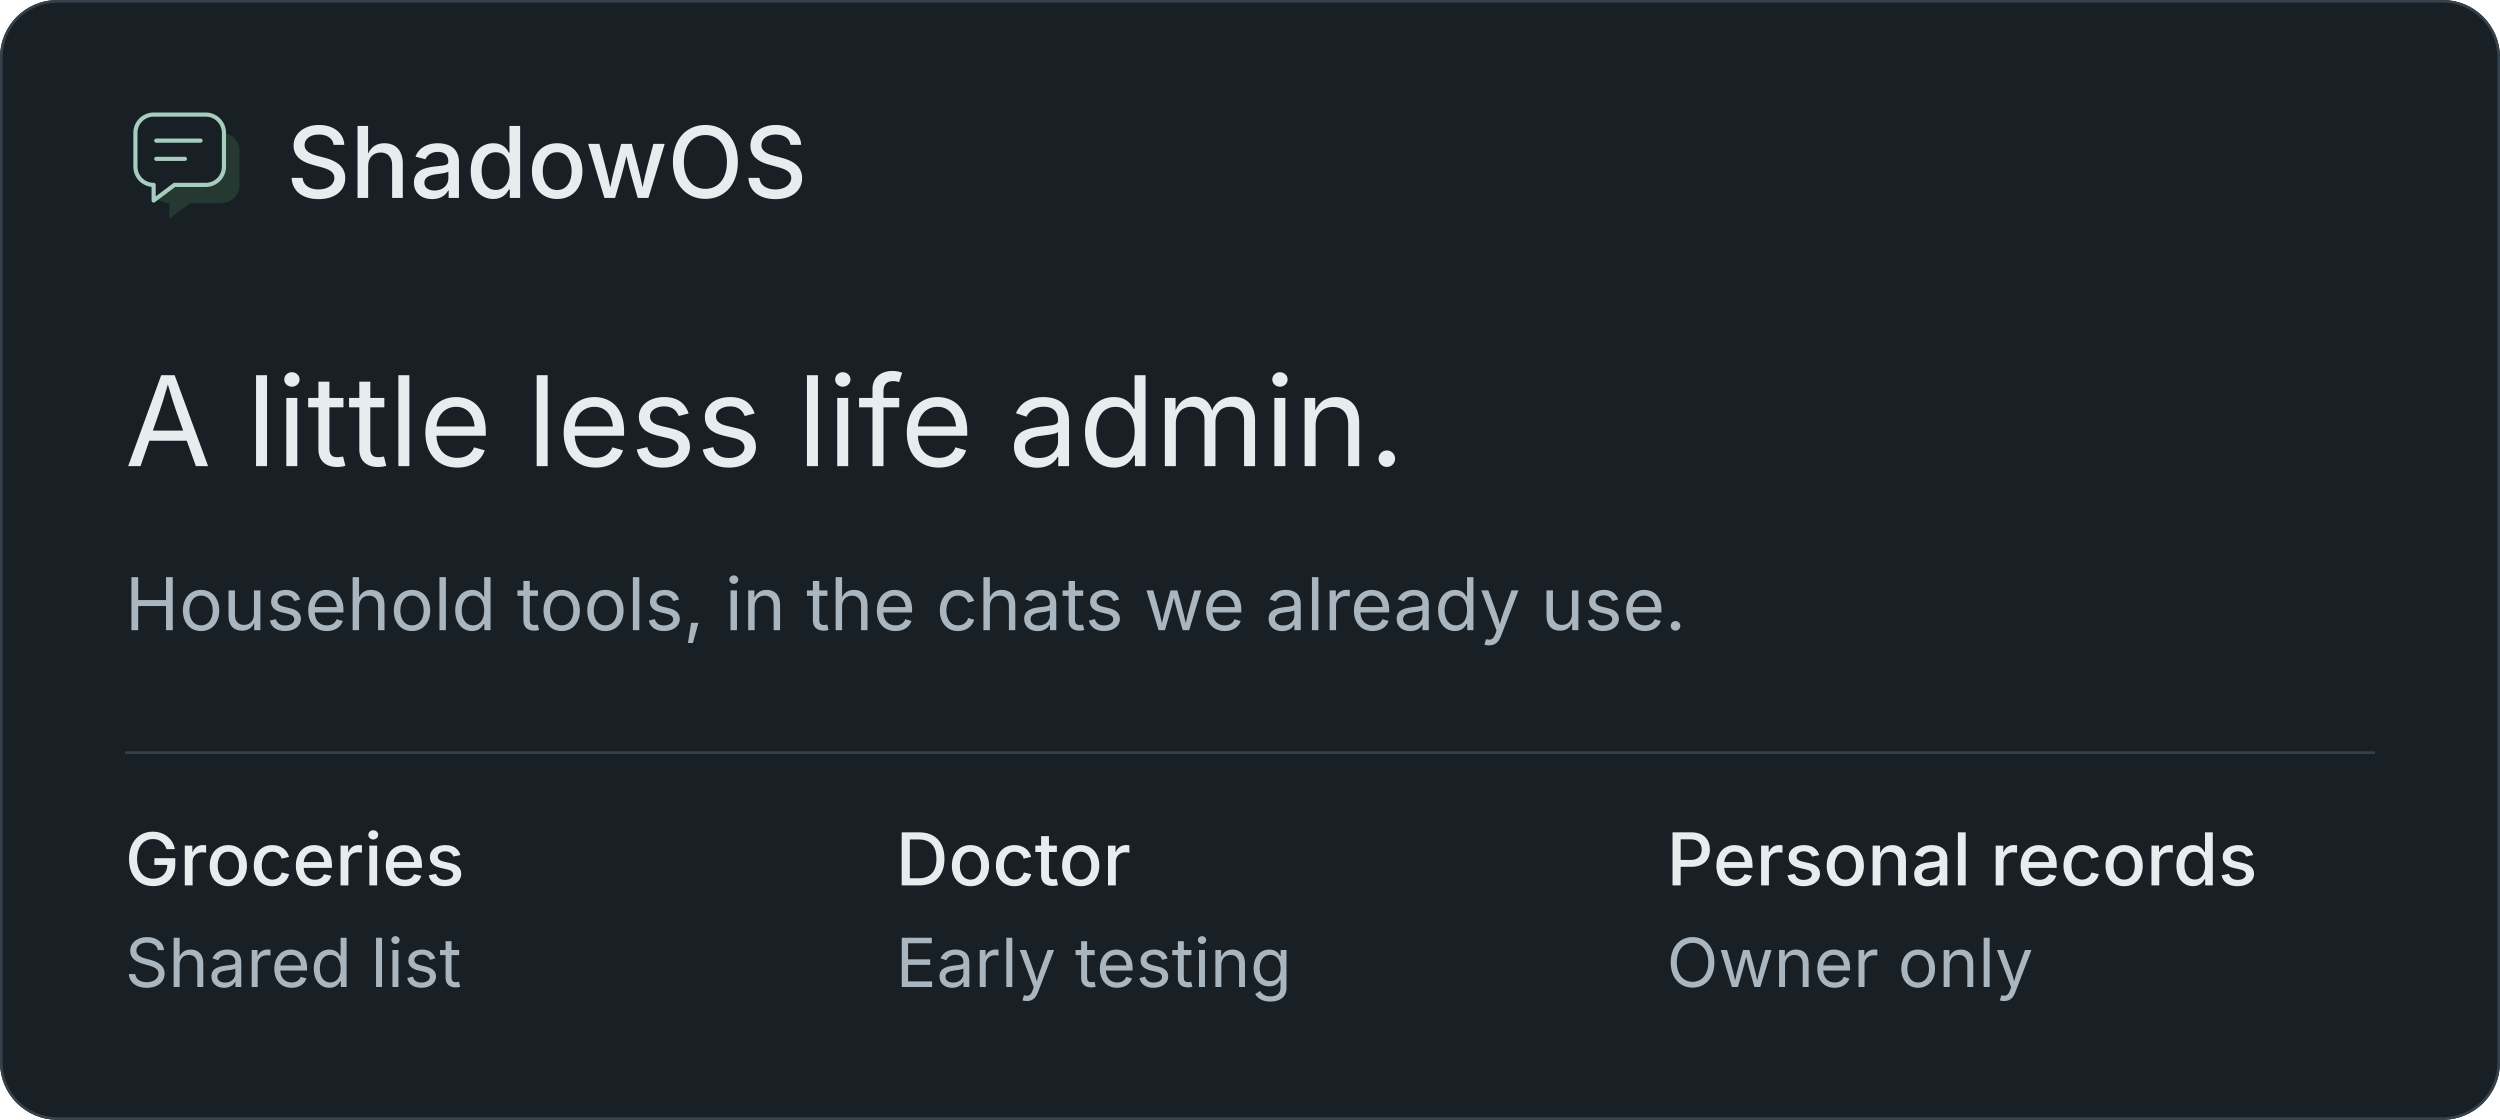
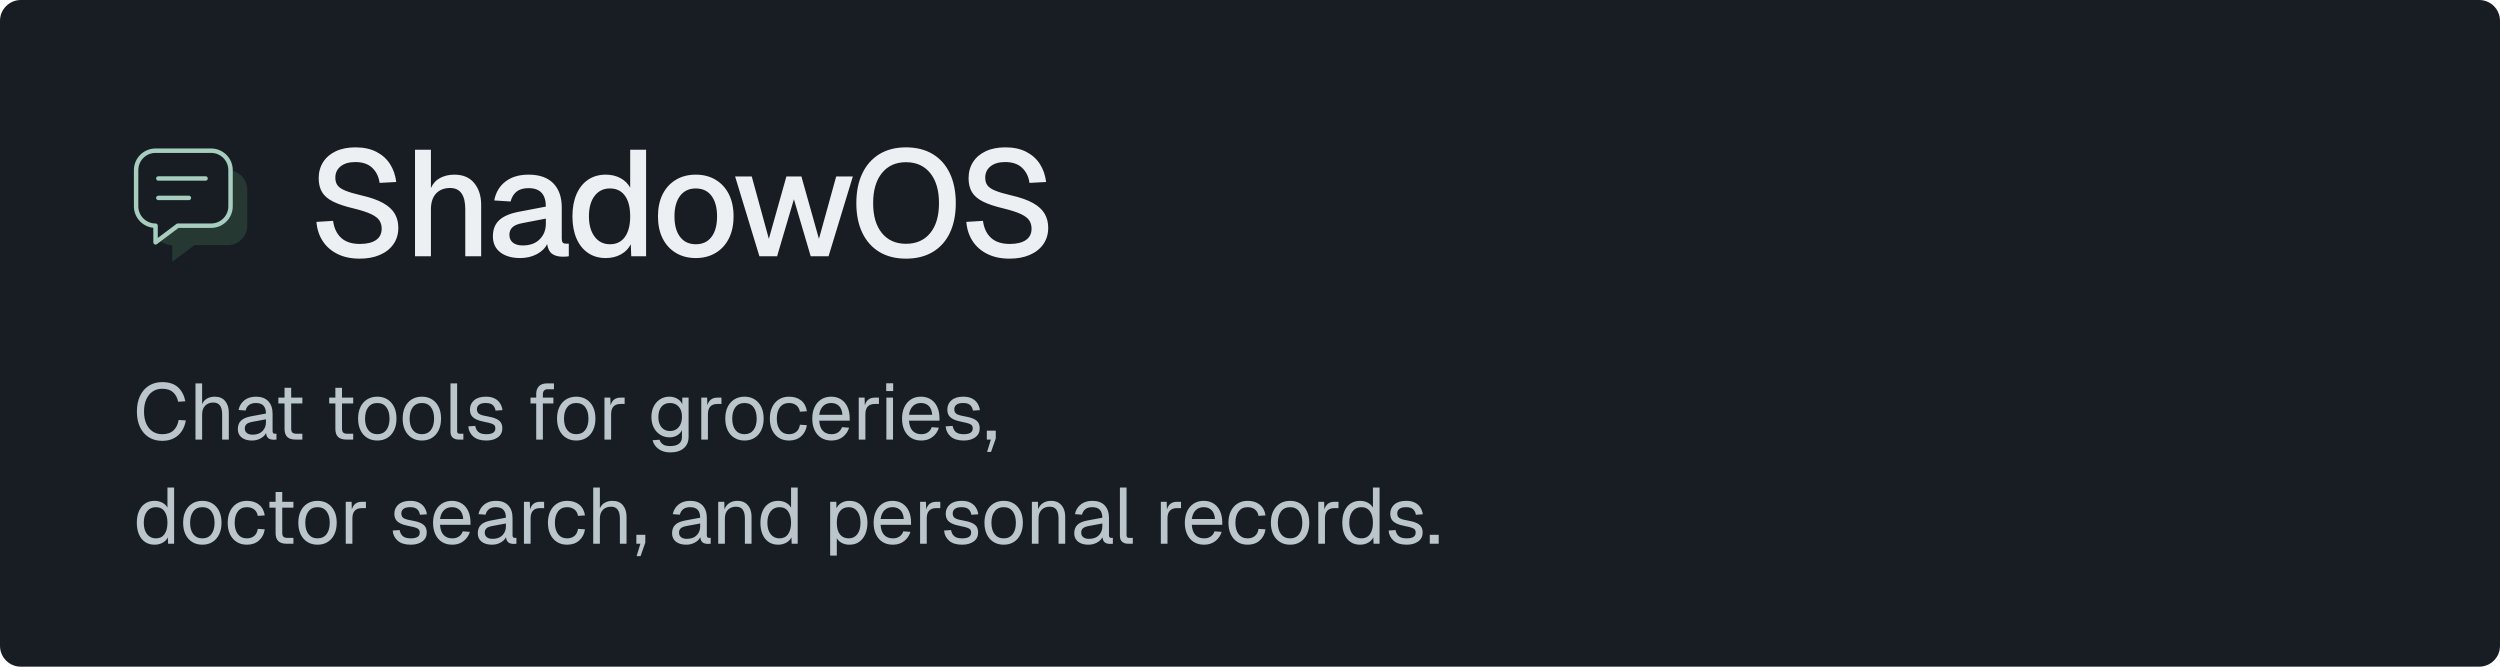
- <svg xmlns="http://www.w3.org/2000/svg" width="960" height="430" viewBox="0 0 960 430" role="img" aria-labelledby="title desc">
-   <rect width="960" height="430" rx="22" fill="#181F25" />
-   <rect x="0.5" y="0.5" width="959" height="429" rx="21.5" fill="none" stroke="#35414B" />
-   <g font-family="Inter, 'Segoe UI', Arial, sans-serif" font-weight="400">
-     <g transform="translate(48 40) scale(1)">
-       <path d="M17 11h20a7 7 0 0 1 7 7v13a7 7 0 0 1-7 7H25l-8 6v-6a7 7 0 0 1-7-7V18a7 7 0 0 1 7-7Z" fill="#253831" />
-       <path d="M11 4h20a7 7 0 0 1 7 7v13a7 7 0 0 1-7 7H19l-8 6v-6a7 7 0 0 1-7-7V11a7 7 0 0 1 7-7Z" fill="#181F25" stroke="#A6CDBE" stroke-width="1.6" stroke-linejoin="round" />
-       <path d="M12 14h17M12 21h11" stroke="#A6CDBE" stroke-width="1.6" stroke-linecap="round" />
-     </g>
-     <text x="110" y="76" font-size="38" font-weight="500" fill="#E7ECEF">ShadowOS</text>
-     <text x="48" y="179" font-size="48" font-weight="400" fill="#E7ECEF">A little less life admin.</text>
-     <text x="48" y="242" font-size="28" font-weight="400" fill="#AAB6BF">Household tools, in the chats we already use.</text>
-     <path d="M48 289H912" stroke="#35414B" />
-     <text x="48" y="340" font-size="28" font-weight="500" fill="#E7ECEF">Groceries</text>
-     <text x="48" y="379" font-size="26" font-weight="400" fill="#AAB6BF">Shared list</text>
-     <text x="344" y="340" font-size="28" font-weight="500" fill="#E7ECEF">Doctor</text>
-     <text x="344" y="379" font-size="26" font-weight="400" fill="#AAB6BF">Early testing</text>
-     <text x="640" y="340" font-size="28" font-weight="500" fill="#E7ECEF">Personal records</text>
-     <text x="640" y="379" font-size="26" font-weight="400" fill="#AAB6BF">Owner only</text>
+ <svg xmlns="http://www.w3.org/2000/svg" width="1200" height="320" viewBox="0 0 1200 320" role="img" aria-labelledby="title desc">
+   <rect width="1200" height="320" rx="10" fill="#171D23" />
+   <g transform="translate(60 67) scale(1.333333)">
+     <path d="M17 11h20a7 7 0 0 1 7 7v13a7 7 0 0 1-7 7H25l-8 6v-6a7 7 0 0 1-7-7V18a7 7 0 0 1 7-7Z" fill="#253831" />
+     <path d="M11 4h20a7 7 0 0 1 7 7v13a7 7 0 0 1-7 7H19l-8 6v-6a7 7 0 0 1-7-7V11a7 7 0 0 1 7-7Z" fill="#171D23" stroke="#A6CDBE" stroke-width="1.6" stroke-linejoin="round" />
+     <path d="M12 14h17M12 21h11" stroke="#A6CDBE" stroke-width="1.6" stroke-linecap="round" />
+   </g>
+   <g>
+     <path d="M172.624 124.152Q166.504 124.152 162.004 121.92Q157.504 119.688 154.912 115.728Q152.32 111.768 151.888 106.512L159.88 106.008Q160.6 111.336 163.804 114.216Q167.008 117.096 172.768 117.096Q177.736 117.096 180.472 115.224Q183.208 113.352 183.208 109.752Q183.208 107.592 182.164 105.9Q181.12 104.208 178.204 102.804Q175.288 101.4 169.672 100.032Q163.552 98.592 159.88 96.756Q156.208 94.92 154.588 92.22Q152.968 89.52 152.968 85.56Q152.968 81.168 155.092 77.82Q157.216 74.472 161.176 72.6Q165.136 70.728 170.68 70.728Q176.512 70.728 180.688 72.888Q184.864 75.048 187.24 78.792Q189.616 82.536 190.192 87.36L182.2 87.792Q181.624 83.4 178.708 80.592Q175.792 77.784 170.536 77.784Q166.072 77.784 163.516 79.836Q160.96 81.888 160.96 85.272Q160.96 87.504 162.004 88.944Q163.048 90.384 165.748 91.5Q168.448 92.616 173.416 93.768Q180.04 95.28 183.928 97.476Q187.816 99.672 189.508 102.624Q191.2 105.576 191.2 109.32Q191.2 113.856 188.86 117.204Q186.52 120.552 182.344 122.352Q178.168 124.152 172.624 124.152ZM199.208 123V71.88H206.84V90.24Q208.352 86.928 211.34 85.38Q214.328 83.832 218.072 83.832Q224.336 83.832 227.648 87.9Q230.96 91.968 230.96 98.376V123H223.328V100.392Q223.328 90.24 216.056 90.24Q211.808 90.24 209.324 92.868Q206.84 95.496 206.84 100.536V123ZM249.696 123.864Q243.72 123.864 240.156 121.128Q236.592 118.392 236.592 113.424Q236.592 108.528 239.58 105.72Q242.568 102.912 248.832 101.688L262.008 99.168Q262.008 90.312 253.728 90.312Q250.056 90.312 247.968 91.968Q245.88 93.624 245.088 96.72L237.24 96.216Q238.32 90.456 242.604 87.144Q246.888 83.832 253.728 83.832Q261.504 83.832 265.572 87.972Q269.64 92.112 269.64 99.6V114.504Q269.64 115.872 270.108 116.412Q270.576 116.952 271.656 116.952H273.024V123Q272.016 123.216 270.216 123.216Q266.976 123.216 265.068 121.884Q263.16 120.552 262.656 117.312V117.096Q261.216 120.12 257.688 121.992Q254.16 123.864 249.696 123.864ZM250.92 117.816Q256.104 117.816 259.056 114.864Q262.008 111.912 262.008 107.376V104.928L250.776 107.088Q247.32 107.736 245.916 109.14Q244.512 110.544 244.512 112.704Q244.512 115.152 246.204 116.484Q247.896 117.816 250.92 117.816ZM290.752 123.864Q285.856 123.864 282.256 121.416Q278.656 118.968 276.712 114.468Q274.768 109.968 274.768 103.848Q274.768 97.728 276.712 93.228Q278.656 88.728 282.256 86.28Q285.856 83.832 290.752 83.832Q294.712 83.832 297.808 85.488Q300.904 87.144 302.488 90.096V71.88H310.12V123H302.992L302.776 117.24Q301.192 120.408 297.988 122.136Q294.784 123.864 290.752 123.864ZM292.768 117.24Q297.448 117.24 299.968 113.712Q302.488 110.184 302.488 103.848Q302.488 97.44 299.968 93.948Q297.448 90.456 292.768 90.456Q288.16 90.456 285.424 94.02Q282.688 97.584 282.688 103.848Q282.688 109.968 285.424 113.604Q288.16 117.24 292.768 117.24ZM333.968 123.864Q328.496 123.864 324.392 121.38Q320.288 118.896 318.056 114.432Q315.824 109.968 315.824 103.848Q315.824 97.728 318.056 93.264Q320.288 88.8 324.392 86.316Q328.496 83.832 333.968 83.832Q339.44 83.832 343.544 86.316Q347.648 88.8 349.88 93.264Q352.112 97.728 352.112 103.848Q352.112 109.968 349.88 114.432Q347.648 118.896 343.544 121.38Q339.44 123.864 333.968 123.864ZM333.968 117.24Q338.864 117.24 341.528 113.712Q344.192 110.184 344.192 103.848Q344.192 97.584 341.528 94.02Q338.864 90.456 333.968 90.456Q329.144 90.456 326.444 94.02Q323.744 97.584 323.744 103.848Q323.744 110.184 326.444 113.712Q329.144 117.24 333.968 117.24ZM364.512 123 352.848 84.696H360.84L369.048 114.648L377.472 84.696H384.672L393.096 114.648L401.376 84.696H409.368L397.704 123H389.136L381.072 95.64L373.008 123ZM434.872 124.152Q427.456 124.152 422.128 120.948Q416.8 117.744 413.92 111.768Q411.04 105.792 411.04 97.512Q411.04 89.232 413.92 83.22Q416.8 77.208 422.128 73.968Q427.456 70.728 434.872 70.728Q442.36 70.728 447.724 73.968Q453.088 77.208 455.932 83.22Q458.776 89.232 458.776 97.512Q458.776 105.792 455.932 111.768Q453.088 117.744 447.724 120.948Q442.36 124.152 434.872 124.152ZM434.872 117.024Q442.288 117.024 446.5 111.876Q450.712 106.728 450.712 97.512Q450.712 88.296 446.5 83.076Q442.288 77.856 434.872 77.856Q427.528 77.856 423.316 83.076Q419.104 88.296 419.104 97.512Q419.104 106.728 423.316 111.876Q427.528 117.024 434.872 117.024ZM484.568 124.152Q478.448 124.152 473.948 121.92Q469.448 119.688 466.856 115.728Q464.264 111.768 463.832 106.512L471.824 106.008Q472.544 111.336 475.748 114.216Q478.952 117.096 484.712 117.096Q489.68 117.096 492.416 115.224Q495.152 113.352 495.152 109.752Q495.152 107.592 494.108 105.9Q493.064 104.208 490.148 102.804Q487.232 101.4 481.616 100.032Q475.496 98.592 471.824 96.756Q468.152 94.92 466.532 92.22Q464.912 89.52 464.912 85.56Q464.912 81.168 467.036 77.82Q469.16 74.472 473.12 72.6Q477.08 70.728 482.624 70.728Q488.456 70.728 492.632 72.888Q496.808 75.048 499.184 78.792Q501.56 82.536 502.136 87.36L494.144 87.792Q493.568 83.4 490.652 80.592Q487.736 77.784 482.48 77.784Q478.016 77.784 475.46 79.836Q472.904 81.888 472.904 85.272Q472.904 87.504 473.948 88.944Q474.992 90.384 477.692 91.5Q480.392 92.616 485.36 93.768Q491.984 95.28 495.872 97.476Q499.76 99.672 501.452 102.624Q503.144 105.576 503.144 109.32Q503.144 113.856 500.804 117.204Q498.464 120.552 494.288 122.352Q490.112 124.152 484.568 124.152Z" fill="#EDF0F2" aria-label="ShadowOS" />
+     <path d="M77.832 211.608Q74.222 211.608 71.486 209.917Q68.75 208.226 67.23 205.072Q65.71 201.918 65.71 197.548Q65.71 193.178 67.23 190.005Q68.75 186.832 71.486 185.122Q74.222 183.412 77.832 183.412Q82.734 183.412 85.432 185.882Q88.13 188.352 88.966 192.608L85.508 192.836Q84.938 189.948 83.076 188.276Q81.214 186.604 77.832 186.604Q75.248 186.604 73.291 187.915Q71.334 189.226 70.232 191.677Q69.13 194.128 69.13 197.548Q69.13 200.968 70.232 203.4Q71.334 205.832 73.291 207.124Q75.248 208.416 77.832 208.416Q81.366 208.416 83.304 206.573Q85.242 204.73 85.736 201.576L89.194 201.804Q88.7 204.73 87.256 206.934Q85.812 209.138 83.437 210.373Q81.062 211.608 77.832 211.608ZM93.83 211V184.02H97.022V194.014Q97.82 192.152 99.416 191.278Q101.012 190.404 103.102 190.404Q106.37 190.404 108.099 192.532Q109.828 194.66 109.828 198.042V211H106.636V198.954Q106.636 193.216 102.418 193.216Q99.986 193.216 98.504 194.698Q97.022 196.18 97.022 198.992V211ZM120.962 211.456Q117.846 211.456 116.003 210.012Q114.16 208.568 114.16 205.984Q114.16 203.4 115.68 201.918Q117.2 200.436 120.506 199.828L127.65 198.498Q127.65 193.444 122.862 193.444Q120.772 193.444 119.556 194.375Q118.34 195.306 117.884 197.054L114.502 196.788Q115.072 193.938 117.257 192.171Q119.442 190.404 122.862 190.404Q126.738 190.404 128.79 192.589Q130.842 194.774 130.842 198.612V206.934Q130.842 208.188 131.906 208.188H132.704V211Q132.248 211.076 131.488 211.076Q129.74 211.076 128.847 210.373Q127.954 209.67 127.726 208.074L127.688 207.884Q126.928 209.442 125.066 210.449Q123.204 211.456 120.962 211.456ZM121.266 208.644Q124.306 208.644 125.978 206.934Q127.65 205.224 127.65 202.716V201.272L121.114 202.488Q119.062 202.868 118.283 203.647Q117.504 204.426 117.504 205.68Q117.504 207.086 118.511 207.865Q119.518 208.644 121.266 208.644ZM141.938 211Q139.202 211 137.891 209.746Q136.58 208.492 136.58 205.832V193.672H133.616V190.86H136.58V186.148H139.772V190.86H145.13V193.672H139.772V205.756Q139.772 207.124 140.38 207.656Q140.988 208.188 142.242 208.188H145.13V211ZM166.334 211Q163.598 211 162.287 209.746Q160.976 208.492 160.976 205.832V193.672H158.012V190.86H160.976V186.148H164.168V190.86H169.526V193.672H164.168V205.756Q164.168 207.124 164.776 207.656Q165.384 208.188 166.638 208.188H169.526V211ZM181.116 211.456Q178.342 211.456 176.252 210.164Q174.162 208.872 173.022 206.497Q171.882 204.122 171.882 200.93Q171.882 197.7 173.022 195.344Q174.162 192.988 176.252 191.696Q178.342 190.404 181.116 190.404Q183.89 190.404 185.961 191.696Q188.032 192.988 189.172 195.344Q190.312 197.7 190.312 200.93Q190.312 204.122 189.172 206.497Q188.032 208.872 185.961 210.164Q183.89 211.456 181.116 211.456ZM181.116 208.416Q183.89 208.416 185.429 206.421Q186.968 204.426 186.968 200.93Q186.968 197.434 185.429 195.439Q183.89 193.444 181.116 193.444Q178.342 193.444 176.784 195.439Q175.226 197.434 175.226 200.93Q175.226 204.426 176.784 206.421Q178.342 208.416 181.116 208.416ZM202.51 211.456Q199.736 211.456 197.646 210.164Q195.556 208.872 194.416 206.497Q193.276 204.122 193.276 200.93Q193.276 197.7 194.416 195.344Q195.556 192.988 197.646 191.696Q199.736 190.404 202.51 190.404Q205.284 190.404 207.355 191.696Q209.426 192.988 210.566 195.344Q211.706 197.7 211.706 200.93Q211.706 204.122 210.566 206.497Q209.426 208.872 207.355 210.164Q205.284 211.456 202.51 211.456ZM202.51 208.416Q205.284 208.416 206.823 206.421Q208.362 204.426 208.362 200.93Q208.362 197.434 206.823 195.439Q205.284 193.444 202.51 193.444Q199.736 193.444 198.178 195.439Q196.62 197.434 196.62 200.93Q196.62 204.426 198.178 206.421Q199.736 208.416 202.51 208.416ZM220.18 211Q218.432 211 217.33 210.088Q216.228 209.176 216.228 207.2V184.02H219.42V206.934Q219.42 208.188 220.674 208.188H222.422V211ZM233.48 211.456Q229.338 211.456 227.172 209.537Q225.006 207.618 224.778 204.654L228.122 204.426Q228.426 206.25 229.623 207.333Q230.82 208.416 233.48 208.416Q235.532 208.416 236.653 207.751Q237.774 207.086 237.774 205.604Q237.774 204.806 237.413 204.274Q237.052 203.742 235.988 203.343Q234.924 202.944 232.872 202.564Q230.06 202.032 228.464 201.234Q226.868 200.436 226.222 199.296Q225.576 198.156 225.576 196.56Q225.576 193.862 227.571 192.133Q229.566 190.404 233.214 190.404Q235.874 190.404 237.565 191.335Q239.256 192.266 240.13 193.748Q241.004 195.23 241.194 196.864L237.85 197.092Q237.698 195.648 236.653 194.546Q235.608 193.444 233.138 193.444Q230.972 193.444 229.946 194.28Q228.92 195.116 228.92 196.408Q228.92 197.89 229.87 198.593Q230.82 199.296 233.48 199.752Q236.444 200.246 238.116 201.006Q239.788 201.766 240.453 202.887Q241.118 204.008 241.118 205.604Q241.118 208.378 238.971 209.917Q236.824 211.456 233.48 211.456ZM257.382 211V193.672H254.646V190.86H257.382V189.036Q257.382 186.794 258.674 185.407Q259.966 184.02 262.702 184.02H265.894V186.832H262.93Q261.752 186.832 261.163 187.478Q260.574 188.124 260.574 189.264V190.86H265.628V193.672H260.574V211ZM276.61 211.456Q273.836 211.456 271.746 210.164Q269.656 208.872 268.516 206.497Q267.376 204.122 267.376 200.93Q267.376 197.7 268.516 195.344Q269.656 192.988 271.746 191.696Q273.836 190.404 276.61 190.404Q279.384 190.404 281.455 191.696Q283.526 192.988 284.666 195.344Q285.806 197.7 285.806 200.93Q285.806 204.122 284.666 206.497Q283.526 208.872 281.455 210.164Q279.384 211.456 276.61 211.456ZM276.61 208.416Q279.384 208.416 280.923 206.421Q282.462 204.426 282.462 200.93Q282.462 197.434 280.923 195.439Q279.384 193.444 276.61 193.444Q273.836 193.444 272.278 195.439Q270.72 197.434 270.72 200.93Q270.72 204.426 272.278 206.421Q273.836 208.416 276.61 208.416ZM290.138 211V190.86H292.95L293.064 194.584Q294.09 190.86 297.852 190.86H299.828V193.9H297.89Q293.33 193.9 293.33 198.84V211ZM321.678 217.156Q318.448 217.156 316.168 215.56Q313.888 213.964 313.242 211.304L316.586 211.076Q317.042 212.482 318.201 213.299Q319.36 214.116 321.678 214.116Q324.414 214.116 325.877 213.014Q327.34 211.912 327.34 209.708V206.44Q326.618 208.036 325.022 208.986Q323.426 209.936 321.45 209.936Q318.904 209.936 316.909 208.682Q314.914 207.428 313.793 205.224Q312.672 203.02 312.672 200.17Q312.672 197.282 313.774 195.097Q314.876 192.912 316.833 191.658Q318.79 190.404 321.298 190.404Q323.426 190.404 325.117 191.392Q326.808 192.38 327.492 194.052V190.86H330.532V209.632Q330.532 213.166 328.195 215.161Q325.858 217.156 321.678 217.156ZM321.602 206.896Q324.186 206.896 325.744 205.091Q327.302 203.286 327.34 200.17Q327.416 197.054 325.82 195.249Q324.224 193.444 321.602 193.444Q318.942 193.444 317.479 195.249Q316.016 197.054 316.016 200.17Q316.016 203.286 317.517 205.091Q319.018 206.896 321.602 206.896ZM336.612 211V190.86H339.424L339.538 194.584Q340.564 190.86 344.326 190.86H346.302V193.9H344.364Q339.804 193.9 339.804 198.84V211ZM357.36 211.456Q354.586 211.456 352.496 210.164Q350.406 208.872 349.266 206.497Q348.126 204.122 348.126 200.93Q348.126 197.7 349.266 195.344Q350.406 192.988 352.496 191.696Q354.586 190.404 357.36 190.404Q360.134 190.404 362.205 191.696Q364.276 192.988 365.416 195.344Q366.556 197.7 366.556 200.93Q366.556 204.122 365.416 206.497Q364.276 208.872 362.205 210.164Q360.134 211.456 357.36 211.456ZM357.36 208.416Q360.134 208.416 361.673 206.421Q363.212 204.426 363.212 200.93Q363.212 197.434 361.673 195.439Q360.134 193.444 357.36 193.444Q354.586 193.444 353.028 195.439Q351.47 197.434 351.47 200.93Q351.47 204.426 353.028 206.421Q354.586 208.416 357.36 208.416ZM378.754 211.456Q375.942 211.456 373.871 210.164Q371.8 208.872 370.66 206.497Q369.52 204.122 369.52 200.93Q369.52 197.738 370.66 195.382Q371.8 193.026 373.871 191.715Q375.942 190.404 378.754 190.404Q382.25 190.404 384.53 192.209Q386.81 194.014 387.304 197.396L383.96 197.624Q383.618 195.61 382.212 194.527Q380.806 193.444 378.754 193.444Q375.98 193.444 374.422 195.439Q372.864 197.434 372.864 200.93Q372.864 204.426 374.422 206.421Q375.98 208.416 378.754 208.416Q380.806 208.416 382.212 207.276Q383.618 206.136 383.96 203.856L387.304 204.084Q386.81 207.428 384.53 209.442Q382.25 211.456 378.754 211.456ZM399.122 211.456Q396.272 211.456 394.201 210.164Q392.13 208.872 391.009 206.497Q389.888 204.122 389.888 200.93Q389.888 197.738 391.009 195.382Q392.13 193.026 394.163 191.715Q396.196 190.404 398.97 190.404Q401.592 190.404 403.606 191.639Q405.62 192.874 406.741 195.23Q407.862 197.586 407.862 200.968V201.918H393.232Q393.422 205.148 394.961 206.782Q396.5 208.416 399.122 208.416Q401.098 208.416 402.371 207.485Q403.644 206.554 404.138 205.034L407.558 205.3Q406.76 207.998 404.537 209.727Q402.314 211.456 399.122 211.456ZM393.232 199.106H404.366Q404.138 196.18 402.675 194.812Q401.212 193.444 398.97 193.444Q396.652 193.444 395.151 194.869Q393.65 196.294 393.232 199.106ZM412.194 211V190.86H415.006L415.12 194.584Q416.146 190.86 419.908 190.86H421.884V193.9H419.946Q415.386 193.9 415.386 198.84V211ZM425.456 211V190.86H428.648V211ZM425.38 187.706V183.982H428.724V187.706ZM442.214 211.456Q439.364 211.456 437.293 210.164Q435.222 208.872 434.101 206.497Q432.98 204.122 432.98 200.93Q432.98 197.738 434.101 195.382Q435.222 193.026 437.255 191.715Q439.288 190.404 442.062 190.404Q444.684 190.404 446.698 191.639Q448.712 192.874 449.833 195.23Q450.954 197.586 450.954 200.968V201.918H436.324Q436.514 205.148 438.053 206.782Q439.592 208.416 442.214 208.416Q444.19 208.416 445.463 207.485Q446.736 206.554 447.23 205.034L450.65 205.3Q449.852 207.998 447.629 209.727Q445.406 211.456 442.214 211.456ZM436.324 199.106H447.458Q447.23 196.18 445.767 194.812Q444.304 193.444 442.062 193.444Q439.744 193.444 438.243 194.869Q436.742 196.294 436.324 199.106ZM462.62 211.456Q458.478 211.456 456.312 209.537Q454.146 207.618 453.918 204.654L457.262 204.426Q457.566 206.25 458.763 207.333Q459.96 208.416 462.62 208.416Q464.672 208.416 465.793 207.751Q466.914 207.086 466.914 205.604Q466.914 204.806 466.553 204.274Q466.192 203.742 465.128 203.343Q464.064 202.944 462.012 202.564Q459.2 202.032 457.604 201.234Q456.008 200.436 455.362 199.296Q454.716 198.156 454.716 196.56Q454.716 193.862 456.711 192.133Q458.706 190.404 462.354 190.404Q465.014 190.404 466.705 191.335Q468.396 192.266 469.27 193.748Q470.144 195.23 470.334 196.864L466.99 197.092Q466.838 195.648 465.793 194.546Q464.748 193.444 462.278 193.444Q460.112 193.444 459.086 194.28Q458.06 195.116 458.06 196.408Q458.06 197.89 459.01 198.593Q459.96 199.296 462.62 199.752Q465.584 200.246 467.256 201.006Q468.928 201.766 469.593 202.887Q470.258 204.008 470.258 205.604Q470.258 208.378 468.111 209.917Q465.964 211.456 462.62 211.456ZM473.792 216.928 475.616 211H473.678V206.706H477.972V210.468L475.692 216.928Z" fill="#BBC5CC" aria-label="Chat tools for groceries," />
+     <path d="M74.184 261.456Q71.562 261.456 69.643 260.164Q67.724 258.872 66.698 256.516Q65.672 254.16 65.672 250.93Q65.672 247.7 66.698 245.344Q67.724 242.988 69.643 241.696Q71.562 240.404 74.184 240.404Q76.198 240.404 77.87 241.259Q79.542 242.114 80.378 243.672V234.02H83.57V261H80.682L80.568 257.96Q79.732 259.594 78.022 260.525Q76.312 261.456 74.184 261.456ZM74.83 258.416Q77.528 258.416 78.953 256.402Q80.378 254.388 80.378 250.93Q80.378 247.434 78.953 245.439Q77.528 243.444 74.83 243.444Q72.17 243.444 70.593 245.439Q69.016 247.434 69.016 250.93Q69.016 254.388 70.593 256.402Q72.17 258.416 74.83 258.416ZM97.136 261.456Q94.362 261.456 92.272 260.164Q90.182 258.872 89.042 256.497Q87.902 254.122 87.902 250.93Q87.902 247.7 89.042 245.344Q90.182 242.988 92.272 241.696Q94.362 240.404 97.136 240.404Q99.91 240.404 101.981 241.696Q104.052 242.988 105.192 245.344Q106.332 247.7 106.332 250.93Q106.332 254.122 105.192 256.497Q104.052 258.872 101.981 260.164Q99.91 261.456 97.136 261.456ZM97.136 258.416Q99.91 258.416 101.449 256.421Q102.988 254.426 102.988 250.93Q102.988 247.434 101.449 245.439Q99.91 243.444 97.136 243.444Q94.362 243.444 92.804 245.439Q91.246 247.434 91.246 250.93Q91.246 254.426 92.804 256.421Q94.362 258.416 97.136 258.416ZM118.53 261.456Q115.718 261.456 113.647 260.164Q111.576 258.872 110.436 256.497Q109.296 254.122 109.296 250.93Q109.296 247.738 110.436 245.382Q111.576 243.026 113.647 241.715Q115.718 240.404 118.53 240.404Q122.026 240.404 124.306 242.209Q126.586 244.014 127.08 247.396L123.736 247.624Q123.394 245.61 121.988 244.527Q120.582 243.444 118.53 243.444Q115.756 243.444 114.198 245.439Q112.64 247.434 112.64 250.93Q112.64 254.426 114.198 256.421Q115.756 258.416 118.53 258.416Q120.582 258.416 121.988 257.276Q123.394 256.136 123.736 253.856L127.08 254.084Q126.586 257.428 124.306 259.442Q122.026 261.456 118.53 261.456ZM137.644 261Q134.908 261 133.597 259.746Q132.286 258.492 132.286 255.832V243.672H129.322V240.86H132.286V236.148H135.478V240.86H140.836V243.672H135.478V255.756Q135.478 257.124 136.086 257.656Q136.694 258.188 137.948 258.188H140.836V261ZM152.426 261.456Q149.652 261.456 147.562 260.164Q145.472 258.872 144.332 256.497Q143.192 254.122 143.192 250.93Q143.192 247.7 144.332 245.344Q145.472 242.988 147.562 241.696Q149.652 240.404 152.426 240.404Q155.2 240.404 157.271 241.696Q159.342 242.988 160.482 245.344Q161.622 247.7 161.622 250.93Q161.622 254.122 160.482 256.497Q159.342 258.872 157.271 260.164Q155.2 261.456 152.426 261.456ZM152.426 258.416Q155.2 258.416 156.739 256.421Q158.278 254.426 158.278 250.93Q158.278 247.434 156.739 245.439Q155.2 243.444 152.426 243.444Q149.652 243.444 148.094 245.439Q146.536 247.434 146.536 250.93Q146.536 254.426 148.094 256.421Q149.652 258.416 152.426 258.416ZM165.954 261V240.86H168.766L168.88 244.584Q169.906 240.86 173.668 240.86H175.644V243.9H173.706Q169.146 243.9 169.146 248.84V261ZM197.19 261.456Q193.048 261.456 190.882 259.537Q188.716 257.618 188.488 254.654L191.832 254.426Q192.136 256.25 193.333 257.333Q194.53 258.416 197.19 258.416Q199.242 258.416 200.363 257.751Q201.484 257.086 201.484 255.604Q201.484 254.806 201.123 254.274Q200.762 253.742 199.698 253.343Q198.634 252.944 196.582 252.564Q193.77 252.032 192.174 251.234Q190.578 250.436 189.932 249.296Q189.286 248.156 189.286 246.56Q189.286 243.862 191.281 242.133Q193.276 240.404 196.924 240.404Q199.584 240.404 201.275 241.335Q202.966 242.266 203.84 243.748Q204.714 245.23 204.904 246.864L201.56 247.092Q201.408 245.648 200.363 244.546Q199.318 243.444 196.848 243.444Q194.682 243.444 193.656 244.28Q192.63 245.116 192.63 246.408Q192.63 247.89 193.58 248.593Q194.53 249.296 197.19 249.752Q200.154 250.246 201.826 251.006Q203.498 251.766 204.163 252.887Q204.828 254.008 204.828 255.604Q204.828 258.378 202.681 259.917Q200.534 261.456 197.19 261.456ZM217.102 261.456Q214.252 261.456 212.181 260.164Q210.11 258.872 208.989 256.497Q207.868 254.122 207.868 250.93Q207.868 247.738 208.989 245.382Q210.11 243.026 212.143 241.715Q214.176 240.404 216.95 240.404Q219.572 240.404 221.586 241.639Q223.6 242.874 224.721 245.23Q225.842 247.586 225.842 250.968V251.918H211.212Q211.402 255.148 212.941 256.782Q214.48 258.416 217.102 258.416Q219.078 258.416 220.351 257.485Q221.624 256.554 222.118 255.034L225.538 255.3Q224.74 257.998 222.517 259.727Q220.294 261.456 217.102 261.456ZM211.212 249.106H222.346Q222.118 246.18 220.655 244.812Q219.192 243.444 216.95 243.444Q214.632 243.444 213.131 244.869Q211.63 246.294 211.212 249.106ZM236.14 261.456Q233.024 261.456 231.181 260.012Q229.338 258.568 229.338 255.984Q229.338 253.4 230.858 251.918Q232.378 250.436 235.684 249.828L242.828 248.498Q242.828 243.444 238.04 243.444Q235.95 243.444 234.734 244.375Q233.518 245.306 233.062 247.054L229.68 246.788Q230.25 243.938 232.435 242.171Q234.62 240.404 238.04 240.404Q241.916 240.404 243.968 242.589Q246.02 244.774 246.02 248.612V256.934Q246.02 258.188 247.084 258.188H247.882V261Q247.426 261.076 246.666 261.076Q244.918 261.076 244.025 260.373Q243.132 259.67 242.904 258.074L242.866 257.884Q242.106 259.442 240.244 260.449Q238.382 261.456 236.14 261.456ZM236.444 258.644Q239.484 258.644 241.156 256.934Q242.828 255.224 242.828 252.716V251.272L236.292 252.488Q234.24 252.868 233.461 253.647Q232.682 254.426 232.682 255.68Q232.682 257.086 233.689 257.865Q234.696 258.644 236.444 258.644ZM251.492 261V240.86H254.304L254.418 244.584Q255.444 240.86 259.206 240.86H261.182V243.9H259.244Q254.684 243.9 254.684 248.84V261ZM272.24 261.456Q269.428 261.456 267.357 260.164Q265.286 258.872 264.146 256.497Q263.006 254.122 263.006 250.93Q263.006 247.738 264.146 245.382Q265.286 243.026 267.357 241.715Q269.428 240.404 272.24 240.404Q275.736 240.404 278.016 242.209Q280.296 244.014 280.79 247.396L277.446 247.624Q277.104 245.61 275.698 244.527Q274.292 243.444 272.24 243.444Q269.466 243.444 267.908 245.439Q266.35 247.434 266.35 250.93Q266.35 254.426 267.908 256.421Q269.466 258.416 272.24 258.416Q274.292 258.416 275.698 257.276Q277.104 256.136 277.446 253.856L280.79 254.084Q280.296 257.428 278.016 259.442Q275.736 261.456 272.24 261.456ZM284.742 261V234.02H287.934V244.014Q288.732 242.152 290.328 241.278Q291.924 240.404 294.014 240.404Q297.282 240.404 299.011 242.532Q300.74 244.66 300.74 248.042V261H297.548V248.954Q297.548 243.216 293.33 243.216Q290.898 243.216 289.416 244.698Q287.934 246.18 287.934 248.992V261ZM305.566 266.928 307.39 261H305.452V256.706H309.746V260.468L307.466 266.928ZM329.392 261.456Q326.276 261.456 324.433 260.012Q322.59 258.568 322.59 255.984Q322.59 253.4 324.11 251.918Q325.63 250.436 328.936 249.828L336.08 248.498Q336.08 243.444 331.292 243.444Q329.202 243.444 327.986 244.375Q326.77 245.306 326.314 247.054L322.932 246.788Q323.502 243.938 325.687 242.171Q327.872 240.404 331.292 240.404Q335.168 240.404 337.22 242.589Q339.272 244.774 339.272 248.612V256.934Q339.272 258.188 340.336 258.188H341.134V261Q340.678 261.076 339.918 261.076Q338.17 261.076 337.277 260.373Q336.384 259.67 336.156 258.074L336.118 257.884Q335.358 259.442 333.496 260.449Q331.634 261.456 329.392 261.456ZM329.696 258.644Q332.736 258.644 334.408 256.934Q336.08 255.224 336.08 252.716V251.272L329.544 252.488Q327.492 252.868 326.713 253.647Q325.934 254.426 325.934 255.68Q325.934 257.086 326.941 257.865Q327.948 258.644 329.696 258.644ZM344.744 261V240.86H347.67L347.746 244.47Q348.544 242.38 350.197 241.392Q351.85 240.404 353.94 240.404Q356.258 240.404 357.759 241.43Q359.26 242.456 360.001 244.185Q360.742 245.914 360.742 248.042V261H357.55V248.954Q357.55 246.142 356.543 244.679Q355.536 243.216 353.256 243.216Q350.938 243.216 349.437 244.679Q347.936 246.142 347.936 248.954V261ZM373.51 261.456Q370.888 261.456 368.969 260.164Q367.05 258.872 366.024 256.516Q364.998 254.16 364.998 250.93Q364.998 247.7 366.024 245.344Q367.05 242.988 368.969 241.696Q370.888 240.404 373.51 240.404Q375.524 240.404 377.196 241.259Q378.868 242.114 379.704 243.672V234.02H382.896V261H380.008L379.894 257.96Q379.058 259.594 377.348 260.525Q375.638 261.456 373.51 261.456ZM374.156 258.416Q376.854 258.416 378.279 256.402Q379.704 254.388 379.704 250.93Q379.704 247.434 378.279 245.439Q376.854 243.444 374.156 243.444Q371.496 243.444 369.919 245.439Q368.342 247.434 368.342 250.93Q368.342 254.388 369.919 256.402Q371.496 258.416 374.156 258.416ZM398.476 266.7V240.86H401.44L401.478 243.938Q402.39 242.19 404.005 241.297Q405.62 240.404 407.672 240.404Q410.674 240.404 412.593 241.886Q414.512 243.368 415.443 245.762Q416.374 248.156 416.374 250.93Q416.374 253.704 415.443 256.098Q414.512 258.492 412.593 259.974Q410.674 261.456 407.672 261.456Q405.696 261.456 404.081 260.62Q402.466 259.784 401.668 258.34V266.7ZM407.368 258.416Q409.99 258.416 411.51 256.44Q413.03 254.464 413.03 250.93Q413.03 247.396 411.51 245.42Q409.99 243.444 407.368 243.444Q404.746 243.444 403.207 245.325Q401.668 247.206 401.668 250.93Q401.668 254.616 403.188 256.516Q404.708 258.416 407.368 258.416ZM428.572 261.456Q425.722 261.456 423.651 260.164Q421.58 258.872 420.459 256.497Q419.338 254.122 419.338 250.93Q419.338 247.738 420.459 245.382Q421.58 243.026 423.613 241.715Q425.646 240.404 428.42 240.404Q431.042 240.404 433.056 241.639Q435.07 242.874 436.191 245.23Q437.312 247.586 437.312 250.968V251.918H422.682Q422.872 255.148 424.411 256.782Q425.95 258.416 428.572 258.416Q430.548 258.416 431.821 257.485Q433.094 256.554 433.588 255.034L437.008 255.3Q436.21 257.998 433.987 259.727Q431.764 261.456 428.572 261.456ZM422.682 249.106H433.816Q433.588 246.18 432.125 244.812Q430.662 243.444 428.42 243.444Q426.102 243.444 424.601 244.869Q423.1 246.294 422.682 249.106ZM441.644 261V240.86H444.456L444.57 244.584Q445.596 240.86 449.358 240.86H451.334V243.9H449.396Q444.836 243.9 444.836 248.84V261ZM461.86 261.456Q457.718 261.456 455.552 259.537Q453.386 257.618 453.158 254.654L456.502 254.426Q456.806 256.25 458.003 257.333Q459.2 258.416 461.86 258.416Q463.912 258.416 465.033 257.751Q466.154 257.086 466.154 255.604Q466.154 254.806 465.793 254.274Q465.432 253.742 464.368 253.343Q463.304 252.944 461.252 252.564Q458.44 252.032 456.844 251.234Q455.248 250.436 454.602 249.296Q453.956 248.156 453.956 246.56Q453.956 243.862 455.951 242.133Q457.946 240.404 461.594 240.404Q464.254 240.404 465.945 241.335Q467.636 242.266 468.51 243.748Q469.384 245.23 469.574 246.864L466.23 247.092Q466.078 245.648 465.033 244.546Q463.988 243.444 461.518 243.444Q459.352 243.444 458.326 244.28Q457.3 245.116 457.3 246.408Q457.3 247.89 458.25 248.593Q459.2 249.296 461.86 249.752Q464.824 250.246 466.496 251.006Q468.168 251.766 468.833 252.887Q469.498 254.008 469.498 255.604Q469.498 258.378 467.351 259.917Q465.204 261.456 461.86 261.456ZM481.772 261.456Q478.998 261.456 476.908 260.164Q474.818 258.872 473.678 256.497Q472.538 254.122 472.538 250.93Q472.538 247.7 473.678 245.344Q474.818 242.988 476.908 241.696Q478.998 240.404 481.772 240.404Q484.546 240.404 486.617 241.696Q488.688 242.988 489.828 245.344Q490.968 247.7 490.968 250.93Q490.968 254.122 489.828 256.497Q488.688 258.872 486.617 260.164Q484.546 261.456 481.772 261.456ZM481.772 258.416Q484.546 258.416 486.085 256.421Q487.624 254.426 487.624 250.93Q487.624 247.434 486.085 245.439Q484.546 243.444 481.772 243.444Q478.998 243.444 477.44 245.439Q475.882 247.434 475.882 250.93Q475.882 254.426 477.44 256.421Q478.998 258.416 481.772 258.416ZM495.3 261V240.86H498.226L498.302 244.47Q499.1 242.38 500.753 241.392Q502.406 240.404 504.496 240.404Q506.814 240.404 508.315 241.43Q509.816 242.456 510.557 244.185Q511.298 245.914 511.298 248.042V261H508.106V248.954Q508.106 246.142 507.099 244.679Q506.092 243.216 503.812 243.216Q501.494 243.216 499.993 244.679Q498.492 246.142 498.492 248.954V261ZM522.432 261.456Q519.316 261.456 517.473 260.012Q515.63 258.568 515.63 255.984Q515.63 253.4 517.15 251.918Q518.67 250.436 521.976 249.828L529.12 248.498Q529.12 243.444 524.332 243.444Q522.242 243.444 521.026 244.375Q519.81 245.306 519.354 247.054L515.972 246.788Q516.542 243.938 518.727 242.171Q520.912 240.404 524.332 240.404Q528.208 240.404 530.26 242.589Q532.312 244.774 532.312 248.612V256.934Q532.312 258.188 533.376 258.188H534.174V261Q533.718 261.076 532.958 261.076Q531.21 261.076 530.317 260.373Q529.424 259.67 529.196 258.074L529.158 257.884Q528.398 259.442 526.536 260.449Q524.674 261.456 522.432 261.456ZM522.736 258.644Q525.776 258.644 527.448 256.934Q529.12 255.224 529.12 252.716V251.272L522.584 252.488Q520.532 252.868 519.753 253.647Q518.974 254.426 518.974 255.68Q518.974 257.086 519.981 257.865Q520.988 258.644 522.736 258.644ZM541.508 261Q539.76 261 538.658 260.088Q537.556 259.176 537.556 257.2V234.02H540.748V256.934Q540.748 258.188 542.002 258.188H543.75V261ZM557.202 261V240.86H560.014L560.128 244.584Q561.154 240.86 564.916 240.86H566.892V243.9H564.954Q560.394 243.9 560.394 248.84V261ZM577.95 261.456Q575.1 261.456 573.029 260.164Q570.958 258.872 569.837 256.497Q568.716 254.122 568.716 250.93Q568.716 247.738 569.837 245.382Q570.958 243.026 572.991 241.715Q575.024 240.404 577.798 240.404Q580.42 240.404 582.434 241.639Q584.448 242.874 585.569 245.23Q586.69 247.586 586.69 250.968V251.918H572.06Q572.25 255.148 573.789 256.782Q575.328 258.416 577.95 258.416Q579.926 258.416 581.199 257.485Q582.472 256.554 582.966 255.034L586.386 255.3Q585.588 257.998 583.365 259.727Q581.142 261.456 577.95 261.456ZM572.06 249.106H583.194Q582.966 246.18 581.503 244.812Q580.04 243.444 577.798 243.444Q575.48 243.444 573.979 244.869Q572.478 246.294 572.06 249.106ZM598.888 261.456Q596.076 261.456 594.005 260.164Q591.934 258.872 590.794 256.497Q589.654 254.122 589.654 250.93Q589.654 247.738 590.794 245.382Q591.934 243.026 594.005 241.715Q596.076 240.404 598.888 240.404Q602.384 240.404 604.664 242.209Q606.944 244.014 607.438 247.396L604.094 247.624Q603.752 245.61 602.346 244.527Q600.94 243.444 598.888 243.444Q596.114 243.444 594.556 245.439Q592.998 247.434 592.998 250.93Q592.998 254.426 594.556 256.421Q596.114 258.416 598.888 258.416Q600.94 258.416 602.346 257.276Q603.752 256.136 604.094 253.856L607.438 254.084Q606.944 257.428 604.664 259.442Q602.384 261.456 598.888 261.456ZM619.256 261.456Q616.482 261.456 614.392 260.164Q612.302 258.872 611.162 256.497Q610.022 254.122 610.022 250.93Q610.022 247.7 611.162 245.344Q612.302 242.988 614.392 241.696Q616.482 240.404 619.256 240.404Q622.03 240.404 624.101 241.696Q626.172 242.988 627.312 245.344Q628.452 247.7 628.452 250.93Q628.452 254.122 627.312 256.497Q626.172 258.872 624.101 260.164Q622.03 261.456 619.256 261.456ZM619.256 258.416Q622.03 258.416 623.569 256.421Q625.108 254.426 625.108 250.93Q625.108 247.434 623.569 245.439Q622.03 243.444 619.256 243.444Q616.482 243.444 614.924 245.439Q613.366 247.434 613.366 250.93Q613.366 254.426 614.924 256.421Q616.482 258.416 619.256 258.416ZM632.784 261V240.86H635.596L635.71 244.584Q636.736 240.86 640.498 240.86H642.474V243.9H640.536Q635.976 243.9 635.976 248.84V261ZM652.81 261.456Q650.188 261.456 648.269 260.164Q646.35 258.872 645.324 256.516Q644.298 254.16 644.298 250.93Q644.298 247.7 645.324 245.344Q646.35 242.988 648.269 241.696Q650.188 240.404 652.81 240.404Q654.824 240.404 656.496 241.259Q658.168 242.114 659.004 243.672V234.02H662.196V261H659.308L659.194 257.96Q658.358 259.594 656.648 260.525Q654.938 261.456 652.81 261.456ZM653.456 258.416Q656.154 258.416 657.579 256.402Q659.004 254.388 659.004 250.93Q659.004 247.434 657.579 245.439Q656.154 243.444 653.456 243.444Q650.796 243.444 649.219 245.439Q647.642 247.434 647.642 250.93Q647.642 254.388 649.219 256.402Q650.796 258.416 653.456 258.416ZM675.23 261.456Q671.088 261.456 668.922 259.537Q666.756 257.618 666.528 254.654L669.872 254.426Q670.176 256.25 671.373 257.333Q672.57 258.416 675.23 258.416Q677.282 258.416 678.403 257.751Q679.524 257.086 679.524 255.604Q679.524 254.806 679.163 254.274Q678.802 253.742 677.738 253.343Q676.674 252.944 674.622 252.564Q671.81 252.032 670.214 251.234Q668.618 250.436 667.972 249.296Q667.326 248.156 667.326 246.56Q667.326 243.862 669.321 242.133Q671.316 240.404 674.964 240.404Q677.624 240.404 679.315 241.335Q681.006 242.266 681.88 243.748Q682.754 245.23 682.944 246.864L679.6 247.092Q679.448 245.648 678.403 244.546Q677.358 243.444 674.888 243.444Q672.722 243.444 671.696 244.28Q670.67 245.116 670.67 246.408Q670.67 247.89 671.62 248.593Q672.57 249.296 675.23 249.752Q678.194 250.246 679.866 251.006Q681.538 251.766 682.203 252.887Q682.868 254.008 682.868 255.604Q682.868 258.378 680.721 259.917Q678.574 261.456 675.23 261.456ZM686.288 261V256.706H690.582V261Z" fill="#BBC5CC" aria-label="doctor search, and personal records." />
  </g>
</svg>
